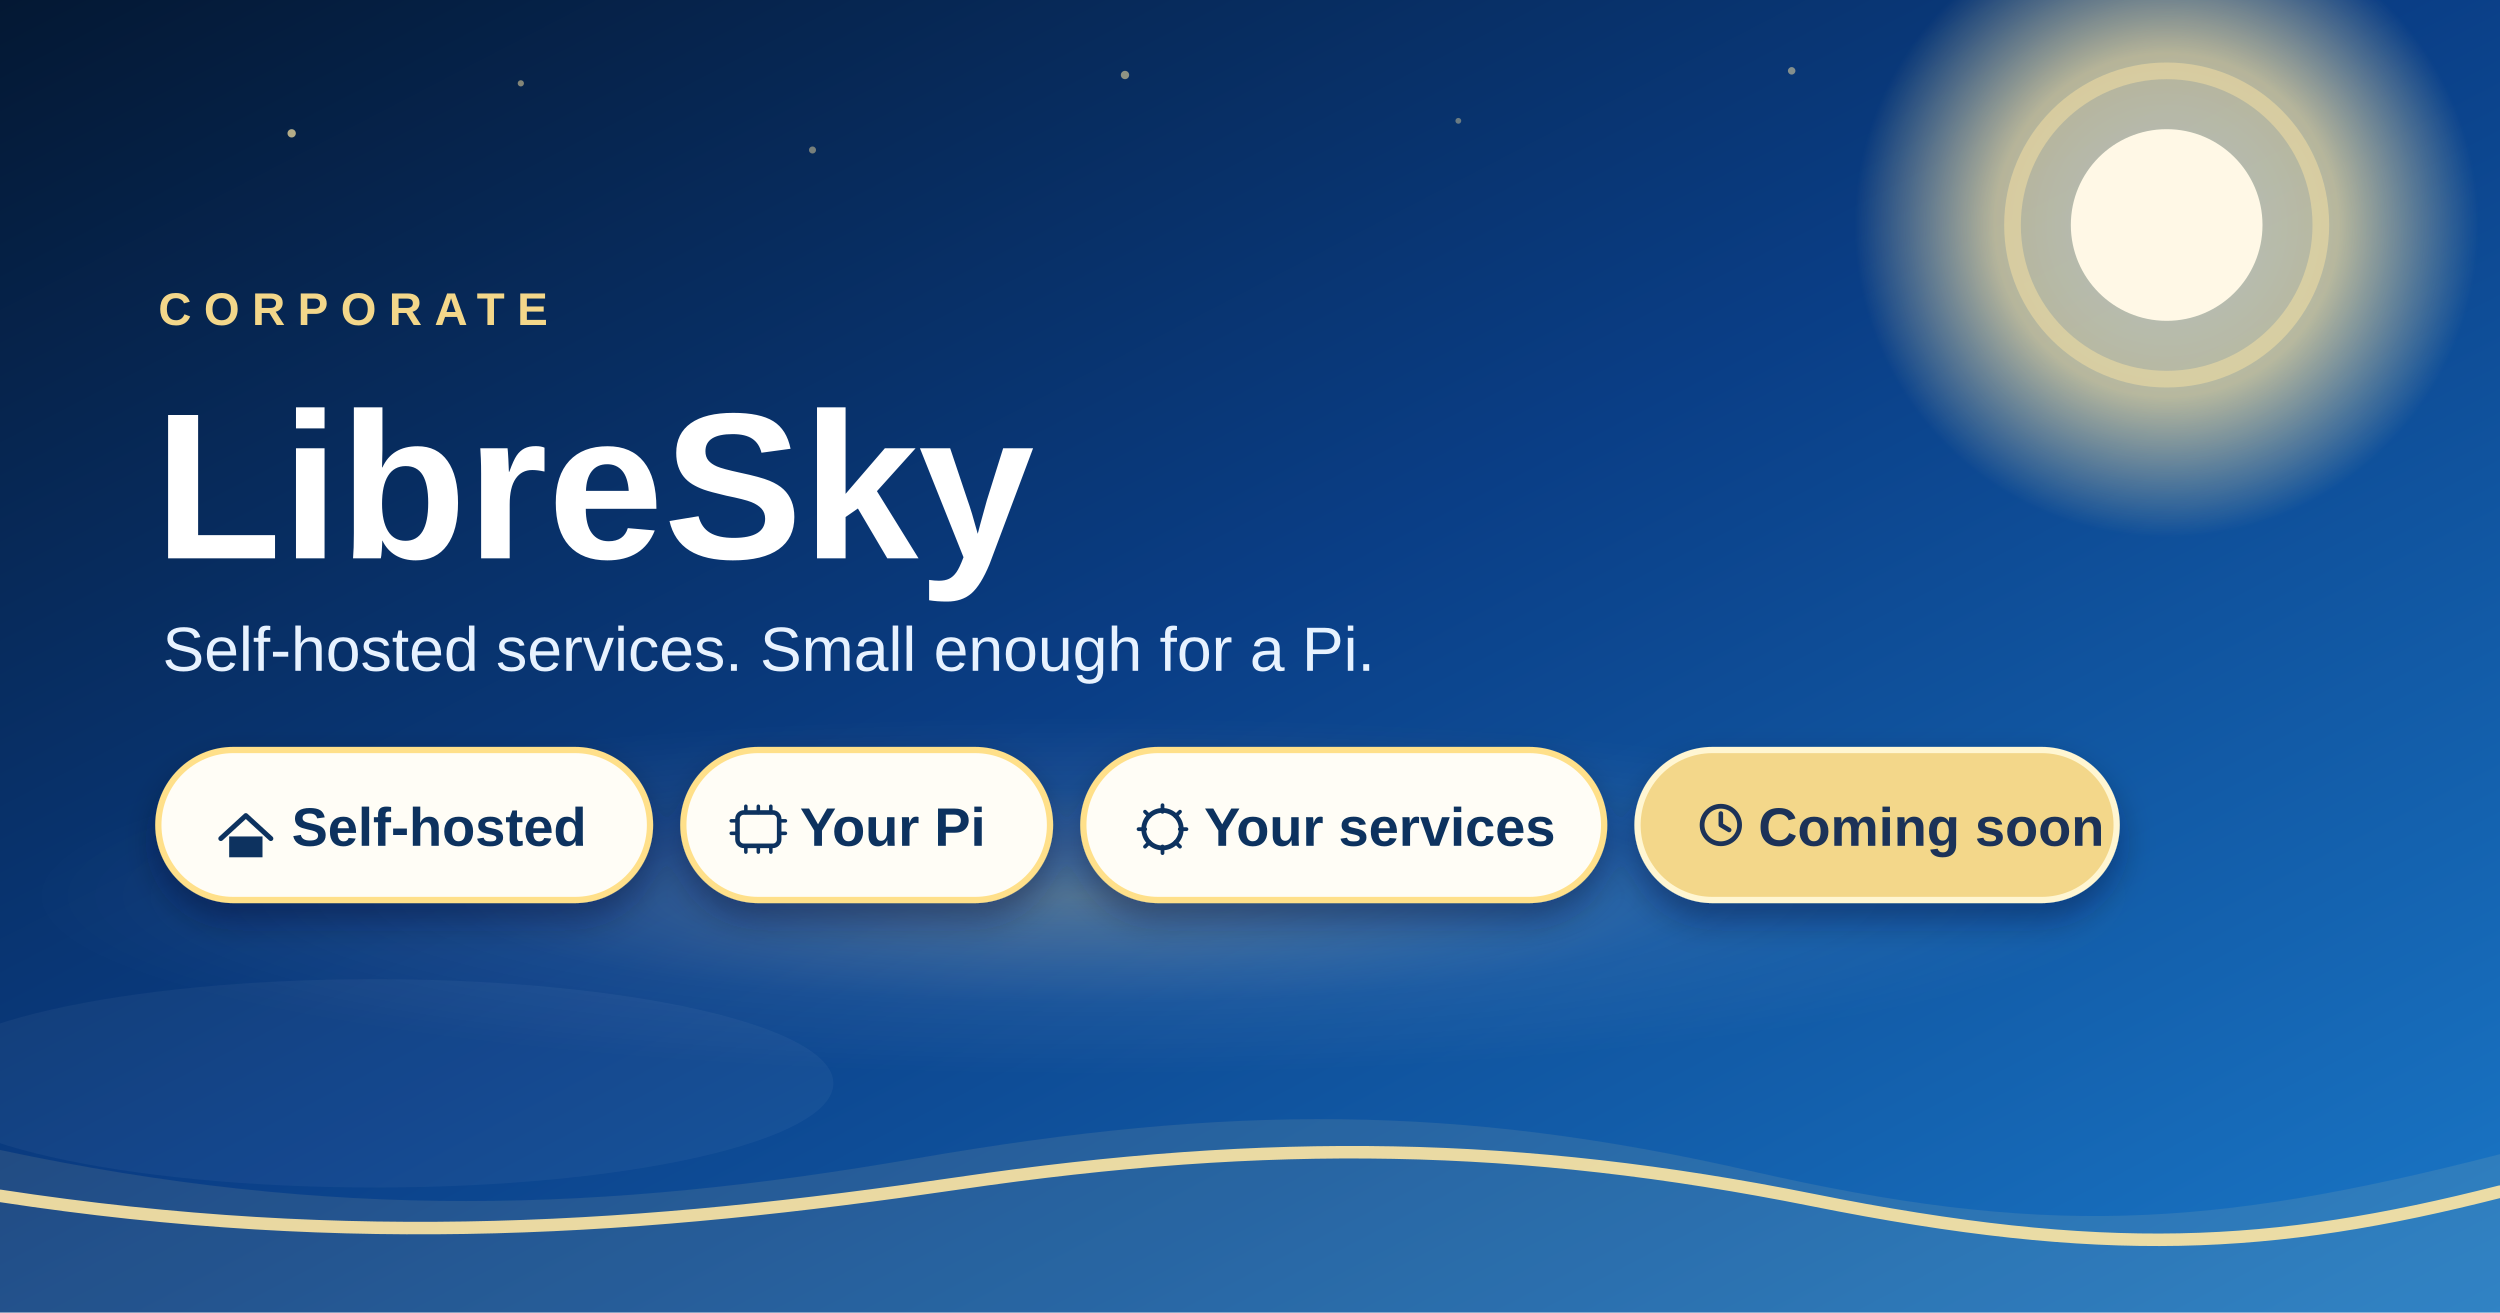
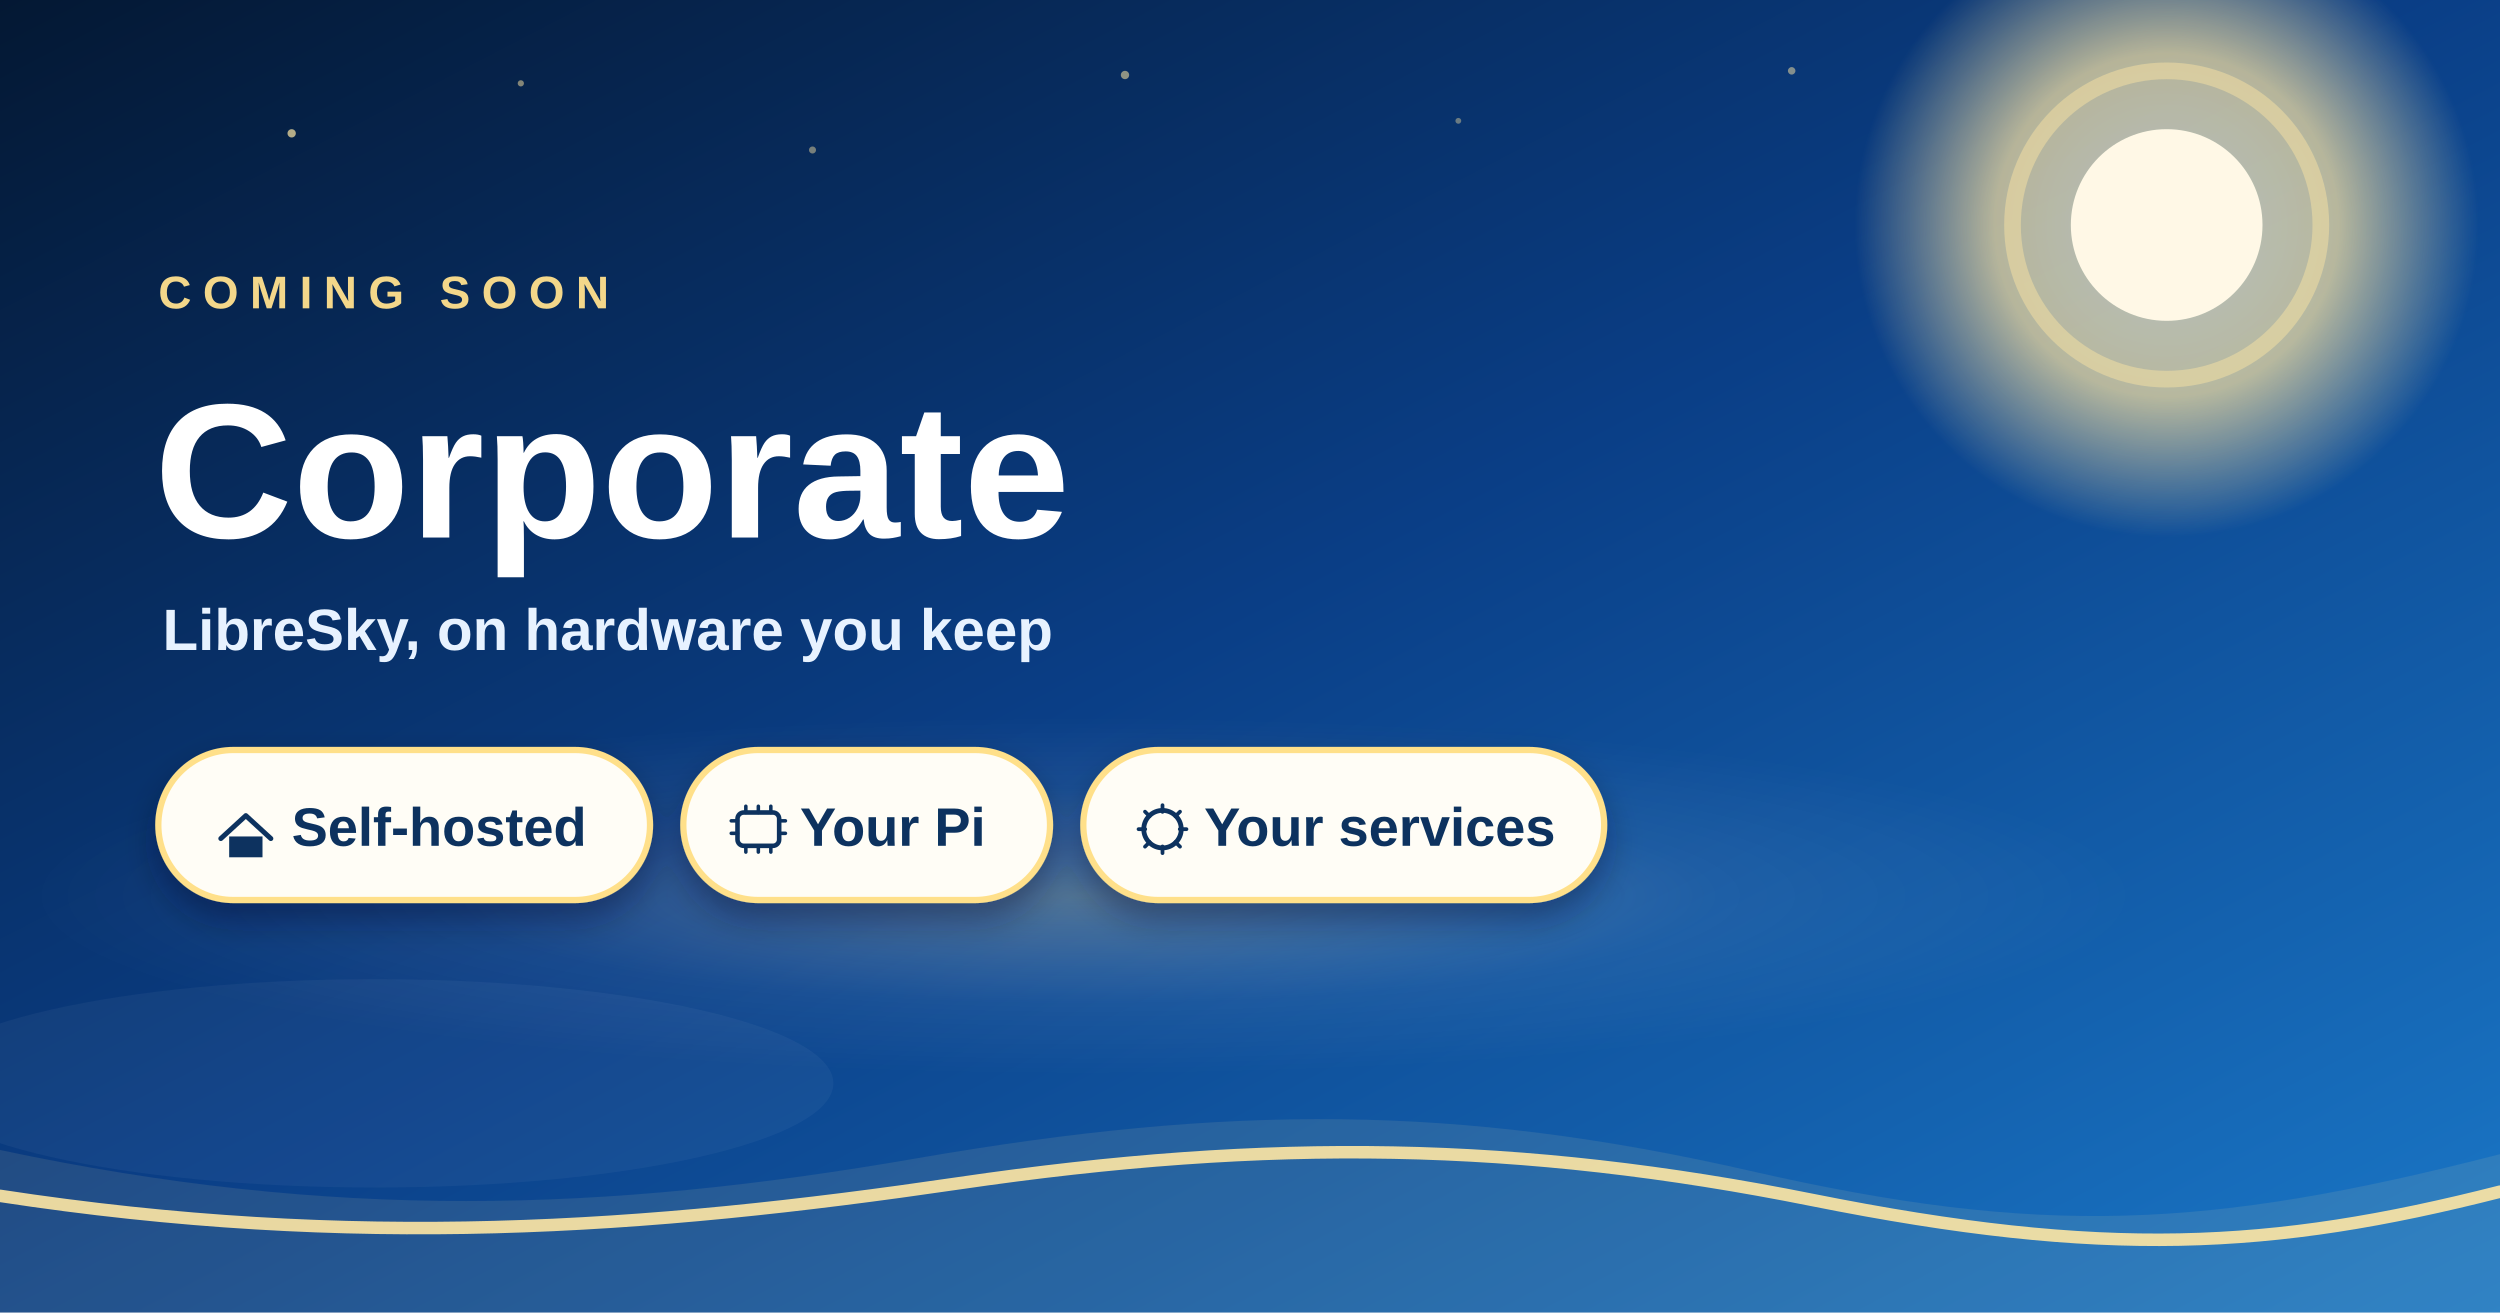
<svg xmlns="http://www.w3.org/2000/svg" width="1200" height="630" viewBox="0 0 1200 630">
  <defs>
    <linearGradient id="sky" x1="0" y1="0" x2="1" y2="1">
      <stop offset="0" stop-color="#041833" />
      <stop offset="0.48" stop-color="#0a3e86" />
      <stop offset="1" stop-color="#1a78c8" />
    </linearGradient>
    <radialGradient id="sun" cx="50%" cy="50%" r="50%">
      <stop offset="0" stop-color="#fff6d8" />
      <stop offset="0.55" stop-color="#ffe7a3" />
      <stop offset="1" stop-color="#ffe7a3" stop-opacity="0" />
    </radialGradient>
    <radialGradient id="spot" cx="50%" cy="50%" r="50%">
      <stop offset="0" stop-color="#ffe7a3" stop-opacity="0.28" />
      <stop offset="0.6" stop-color="#ffffff" stop-opacity="0.06" />
      <stop offset="1" stop-color="#ffffff" stop-opacity="0" />
    </radialGradient>
    <filter id="soft" x="-20%" y="-40%" width="140%" height="180%">
      <feDropShadow dx="0" dy="8" stdDeviation="8" flood-color="#021226" flood-opacity="0.35" />
    </filter>
  </defs>
  <rect width="1200" height="630" fill="url(#sky)" />
  <ellipse cx="180" cy="520" rx="220" ry="50" fill="#ffffff" opacity="0.04" />
  <circle cx="1040" cy="108" r="150" fill="url(#sun)" opacity="0.7" />
  <circle cx="1040" cy="108" r="46" fill="#fff8e6" />
  <circle cx="1040" cy="108" r="74" fill="none" stroke="#ffe7a3" stroke-width="8" opacity="0.45" />
  <g fill="#ffe7a3">
    <circle cx="140" cy="64" r="2" opacity="0.7" />
    <circle cx="250" cy="40" r="1.5" opacity="0.5" />
    <circle cx="390" cy="72" r="1.7" opacity="0.45" />
    <circle cx="540" cy="36" r="2" opacity="0.55" />
    <circle cx="700" cy="58" r="1.4" opacity="0.4" />
    <circle cx="860" cy="34" r="1.8" opacity="0.5" />
  </g>
  <ellipse cx="520" cy="430" rx="500" ry="86" fill="url(#spot)" />
-   <text x="76" y="156" fill="#f3d78a" font-family="Liberation Sans, Noto Sans, sans-serif" font-size="22" font-weight="700" letter-spacing="6">CORPORATE</text>
-   <text x="74" y="268" fill="#ffffff" font-family="Liberation Sans, Noto Sans, sans-serif" font-size="100" font-weight="700">LibreSky</text>
-   <text x="78" y="322" fill="#e7f2ff" font-family="Liberation Sans, Noto Sans, sans-serif" font-size="30" font-weight="500">Self-hosted services. Small enough for a Pi.</text>
+   <text x="76" y="148" fill="#f3d78a" font-family="Liberation Sans, Noto Sans, sans-serif" font-size="22" font-weight="700" letter-spacing="5.5">COMING SOON</text>
+   <text x="74" y="258" fill="#ffffff" font-family="Liberation Sans, Noto Sans, sans-serif" font-size="92" font-weight="700">Corporate</text>
+   <text x="78" y="312" fill="#e7f2ff" font-family="Liberation Sans, Noto Sans, sans-serif" font-size="28" font-weight="600">LibreSky, on hardware you keep</text>
  <g filter="url(#soft)" font-family="Liberation Sans, Noto Sans, sans-serif" font-size="26" font-weight="700">
    <g transform="translate(76,360)">
      <rect width="236" height="72" rx="36" fill="#fffdf6" stroke="#ffe08a" stroke-width="3" />
      <path d="M30 42.5 42 31.5l12 11" fill="none" stroke="#0c335f" stroke-width="2.4" stroke-linejoin="round" stroke-linecap="round" />
      <path d="M34 41.5h16v10H34z" fill="#0c335f" />
      <text x="64" y="46" fill="#0c335f">Self-hosted</text>
    </g>
    <g transform="translate(328,360)">
      <rect width="176" height="72" rx="36" fill="#fffdf6" stroke="#ffe08a" stroke-width="3" />
      <rect x="26" y="30" width="20" height="16" rx="3" fill="none" stroke="#0c335f" stroke-width="2.2" />
      <path d="M30 30v-3M36 30v-3M42 30v-3M30 46v3M36 46v3M42 46v3M26 34h-3M26 40h-3M46 34h3M46 40h3" stroke="#0c335f" stroke-width="1.7" stroke-linecap="round" />
      <text x="56" y="46" fill="#0c335f">Your Pi</text>
    </g>
    <g transform="translate(520,360)">
      <rect width="250" height="72" rx="36" fill="#fffdf6" stroke="#ffe08a" stroke-width="3" />
      <circle cx="38" cy="38" r="9" fill="none" stroke="#0c335f" stroke-width="2.3" />
      <path d="M38 26.5v3.2M38 46.3v3.2M26.5 38h3.2M46.3 38h3.2M29.6 29.6l2.2 2.2M44.2 44.2l2.2 2.2M46.4 29.6l-2.2 2.2M31.8 44.2l-2.2 2.2" stroke="#0c335f" stroke-width="1.8" stroke-linecap="round" />
      <text x="58" y="46" fill="#0c335f">Your services</text>
    </g>
-     <g transform="translate(786,360)">
-       <rect width="230" height="72" rx="36" fill="#f3d78a" stroke="#fff6d2" stroke-width="3" />
-       <circle cx="40" cy="36" r="9" fill="none" stroke="#1a3358" stroke-width="2.3" />
-       <path d="M40 30.5V36l4 2.4" fill="none" stroke="#1a3358" stroke-width="2.2" stroke-linecap="round" stroke-linejoin="round" />
-       <text x="58" y="46" fill="#1a3358">Coming soon</text>
-     </g>
  </g>
  <path d="M0 552c160 34 290 30 440 4s260-26 400 6 220 28 360-8v76H0z" fill="#ffe7a3" opacity="0.1" />
  <path d="M0 574c170 26 310 16 460-6s270-20 410 8 220 24 330-4" fill="none" stroke="#ffe7a3" stroke-width="6" stroke-linecap="round" opacity="0.9" />
</svg>
